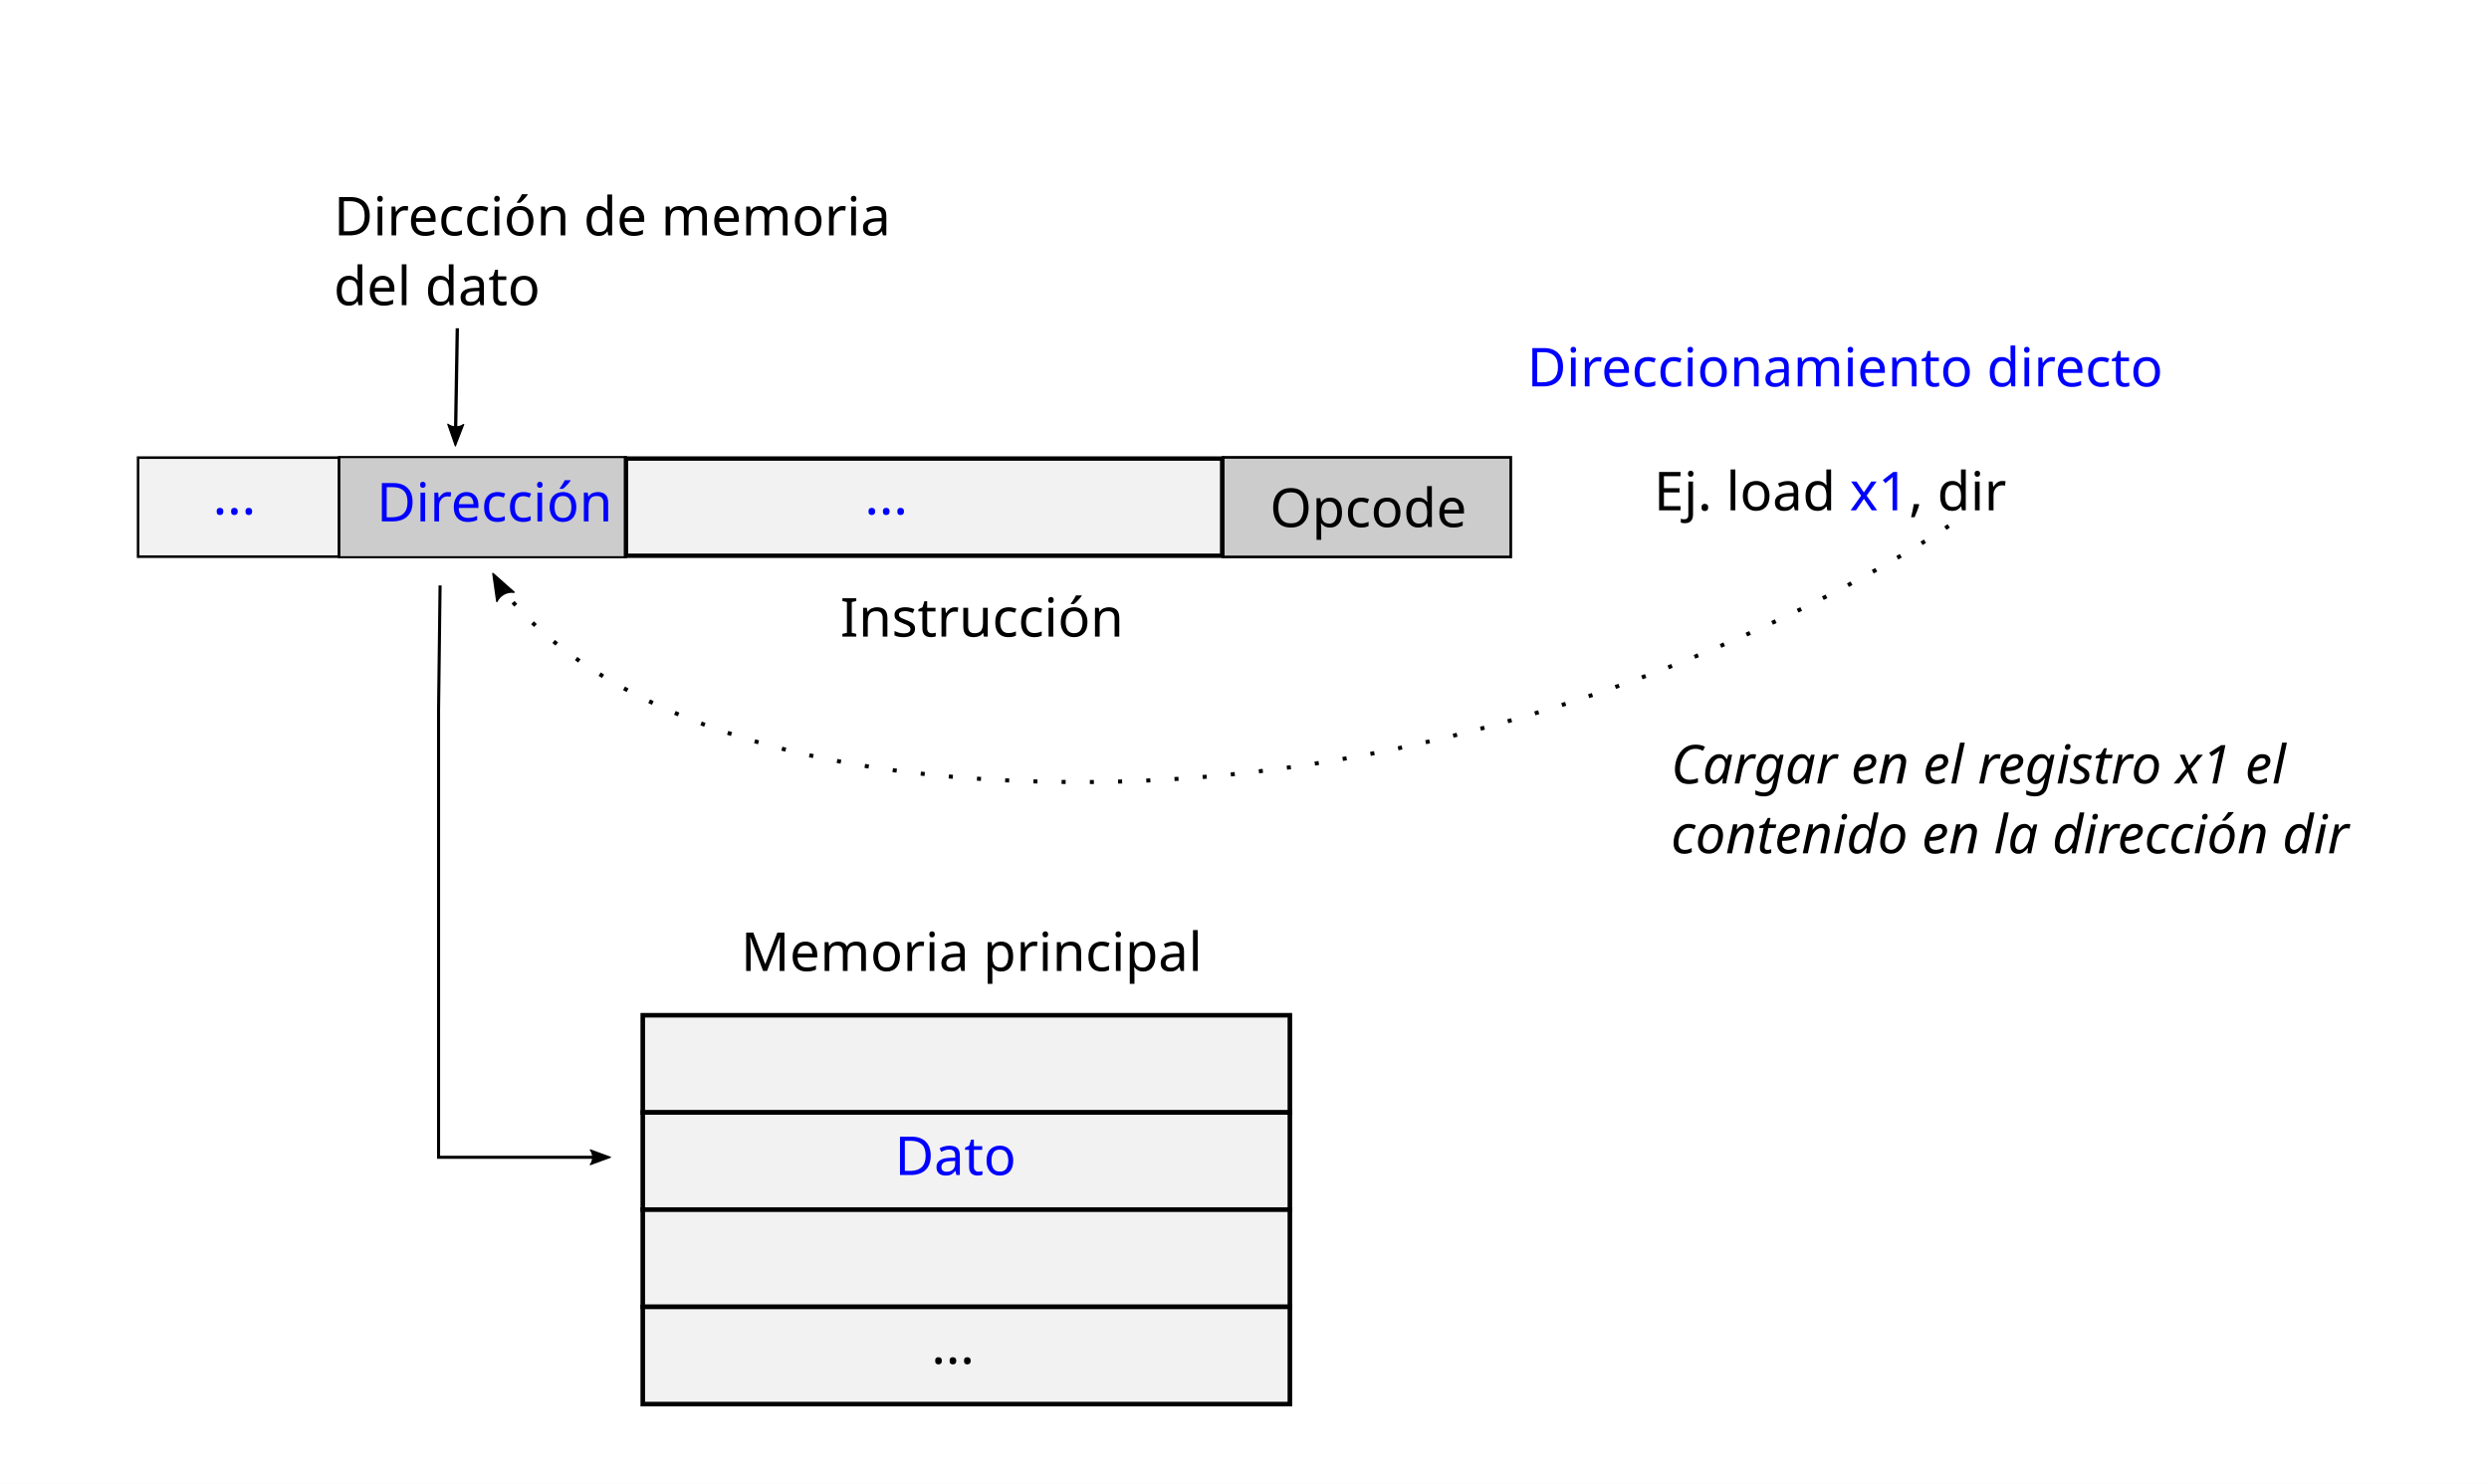
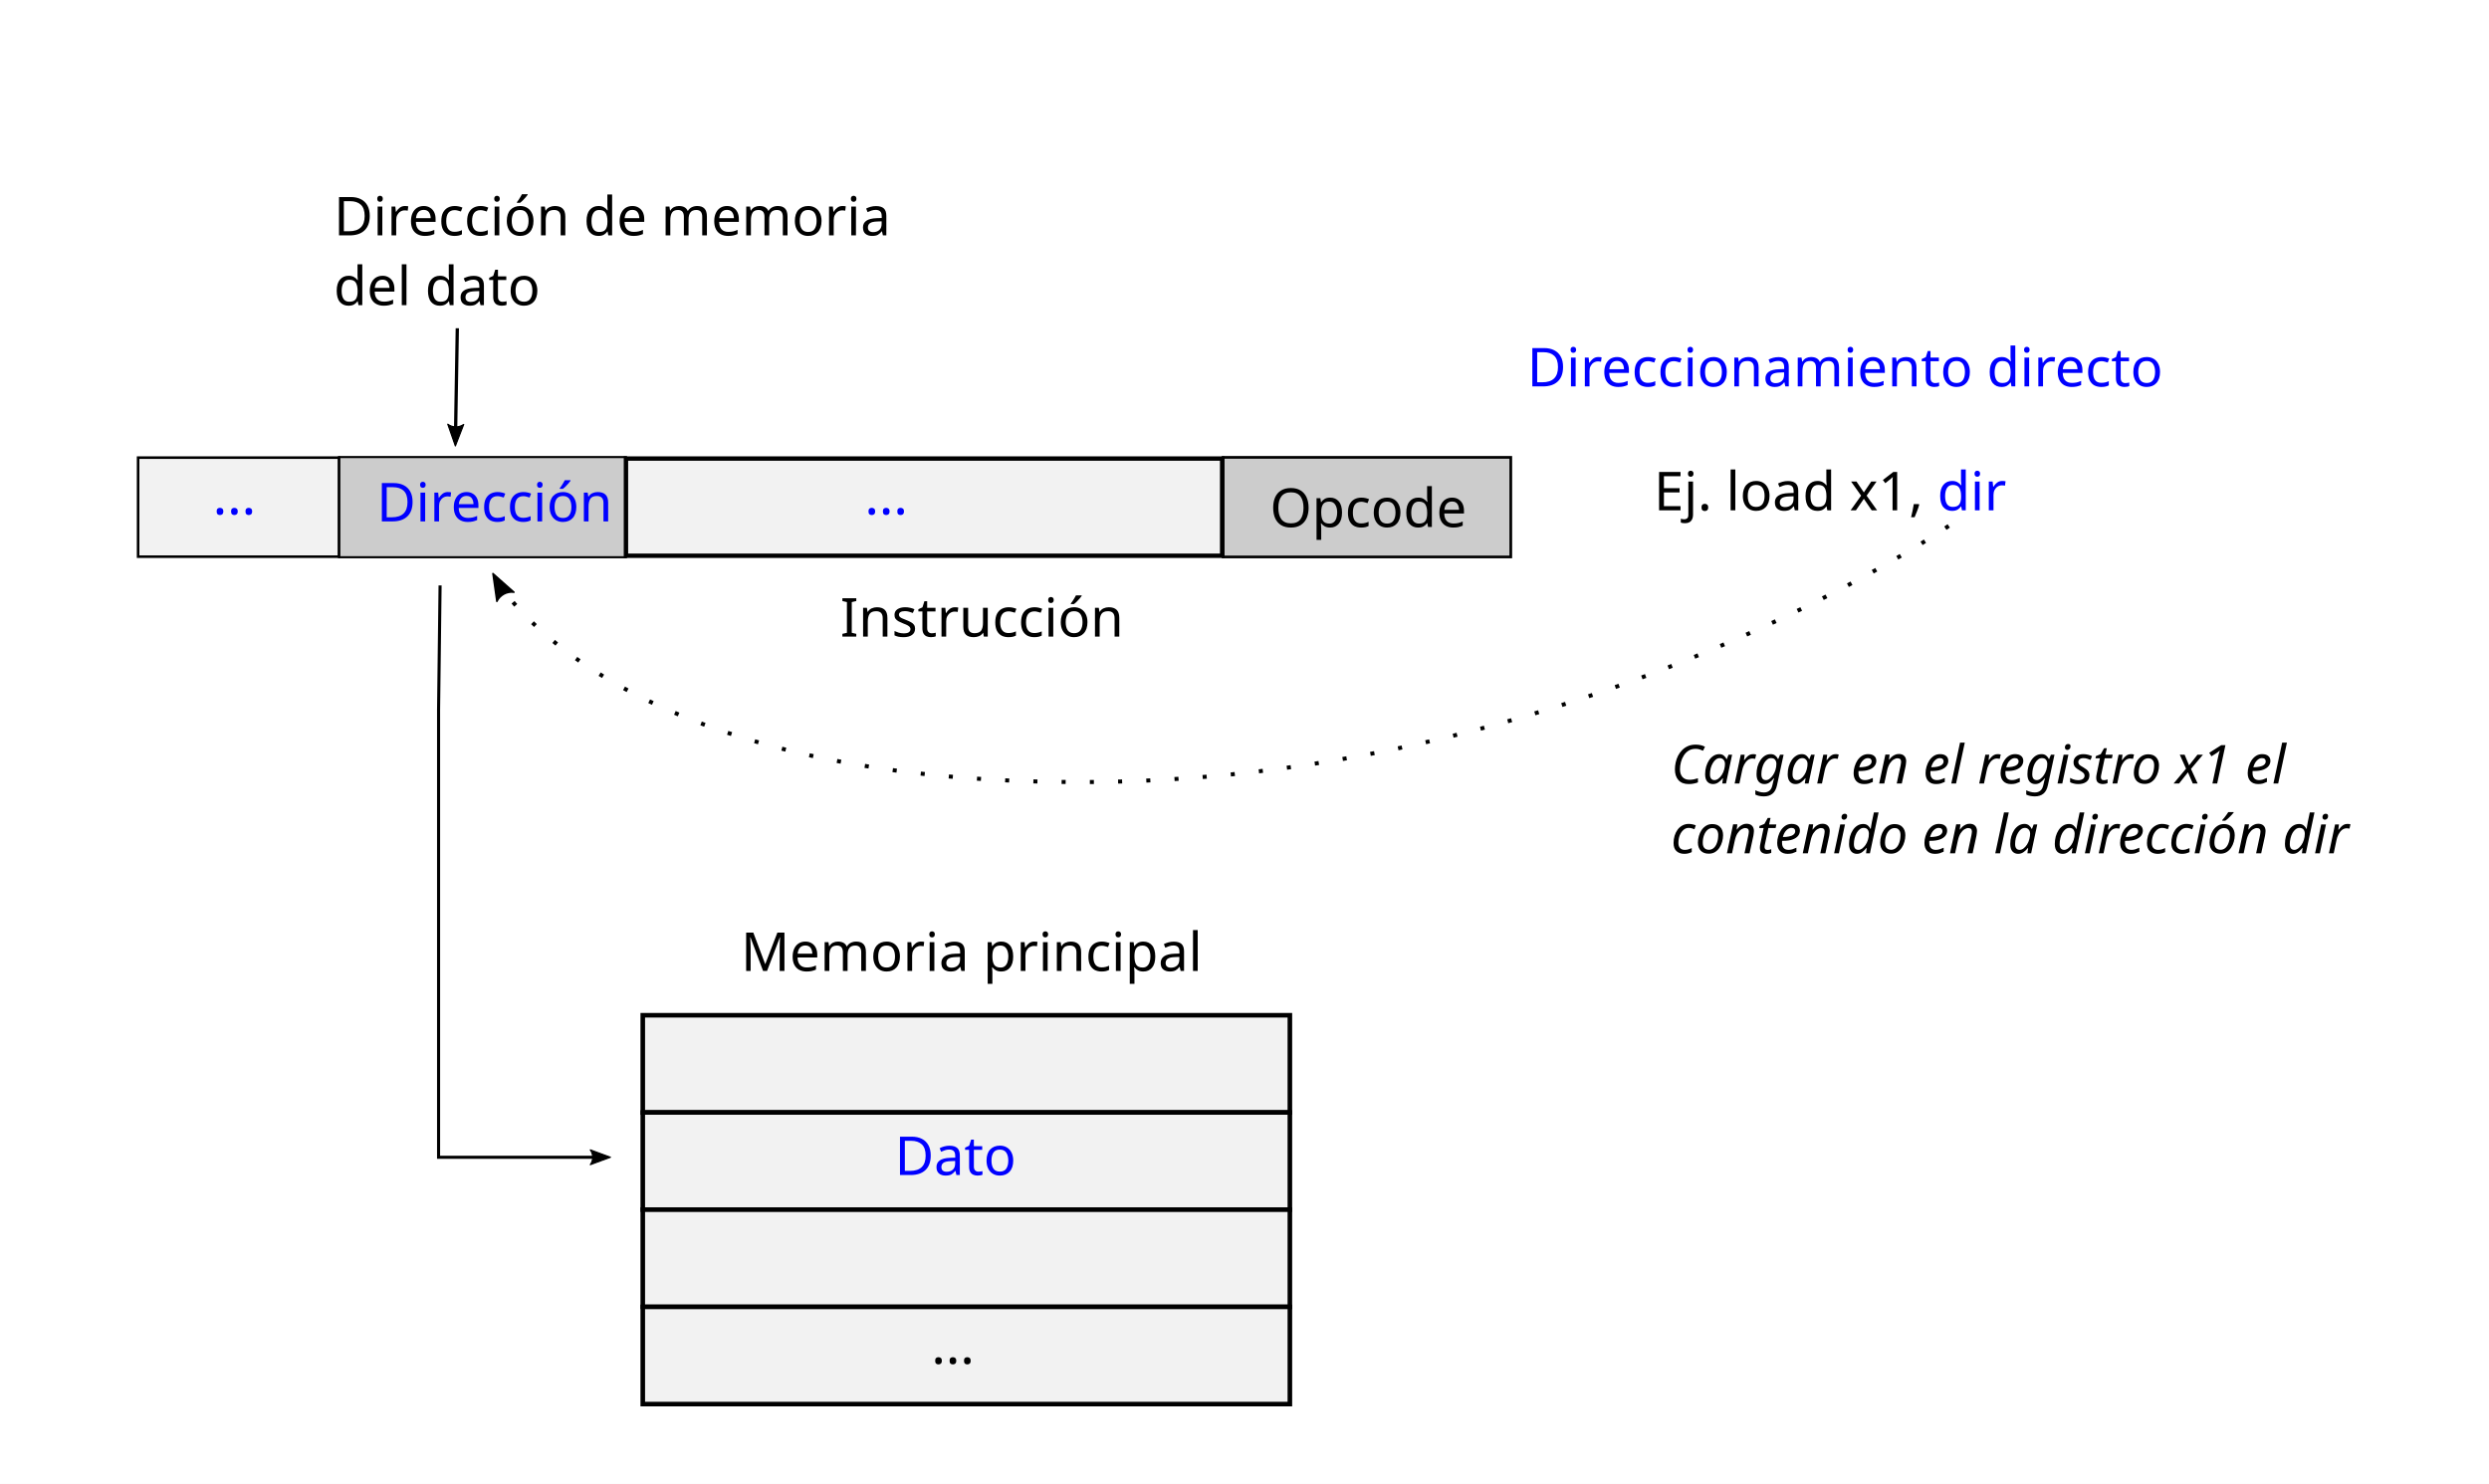
<svg xmlns="http://www.w3.org/2000/svg" width="489.826mm" height="292.1mm" viewBox="0 0 489.826 292.1" version="1.1" id="svg8">
  <defs id="defs2">
    <rect x="334.458" y="-252.954" width="148.68" height="41.158" id="rect1851" />
    <rect x="388.015" y="-139.587" width="140.389" height="35.811" id="rect1845" />
    <marker style="overflow:visible" id="Arrow2Mstart" refX="0" refY="0" orient="auto">
      <path transform="scale(0.6)" d="M 8.719,4.034 -2.207,0.016 8.719,-4.002 c -1.745,2.372 -1.735,5.617 -6e-7,8.035 z" style="fill:#000000;fill-opacity:1;fill-rule:evenodd;stroke:#000000;stroke-width:0.625;stroke-linejoin:round;stroke-opacity:1" id="path2776" />
    </marker>
    <marker style="overflow:visible" id="Arrow2Mend" refX="0" refY="0" orient="auto">
      <path transform="scale(-0.6)" d="M 8.719,4.034 -2.207,0.016 8.719,-4.002 c -1.745,2.372 -1.735,5.617 -6e-7,8.035 z" style="fill:#000000;fill-opacity:1;fill-rule:evenodd;stroke:#000000;stroke-width:0.625;stroke-linejoin:round;stroke-opacity:1" id="path2779" />
    </marker>
    <marker style="overflow:visible" id="Arrow2Mstart-9" refX="0" refY="0" orient="auto">
      <path transform="scale(0.6)" d="M 8.719,4.034 -2.207,0.016 8.719,-4.002 c -1.745,2.372 -1.735,5.617 -6e-7,8.035 z" style="fill:#000000;fill-opacity:1;fill-rule:evenodd;stroke:#000000;stroke-width:0.625;stroke-linejoin:round;stroke-opacity:1" id="path2776-1" />
    </marker>
    <marker style="overflow:visible" id="Arrow2Mend-2" refX="0" refY="0" orient="auto">
      <path transform="scale(-0.6)" d="M 8.719,4.034 -2.207,0.016 8.719,-4.002 c -1.745,2.372 -1.735,5.617 -6e-7,8.035 z" style="fill:#000000;fill-opacity:1;fill-rule:evenodd;stroke:#000000;stroke-width:0.625;stroke-linejoin:round;stroke-opacity:1" id="path2779-7" />
    </marker>
    <marker style="overflow:visible" id="Arrow2Mstart-92" refX="0" refY="0" orient="auto">
      <path transform="scale(0.6)" d="M 8.719,4.034 -2.207,0.016 8.719,-4.002 c -1.745,2.372 -1.735,5.617 -6e-7,8.035 z" style="fill:#000000;fill-opacity:1;fill-rule:evenodd;stroke:#000000;stroke-width:0.625;stroke-linejoin:round;stroke-opacity:1" id="path2776-0" />
    </marker>
    <marker style="overflow:visible" id="Arrow2Mend-23" refX="0" refY="0" orient="auto">
      <path transform="scale(-0.6)" d="M 8.719,4.034 -2.207,0.016 8.719,-4.002 c -1.745,2.372 -1.735,5.617 -6e-7,8.035 z" style="fill:#000000;fill-opacity:1;fill-rule:evenodd;stroke:#000000;stroke-width:0.625;stroke-linejoin:round;stroke-opacity:1" id="path2779-75" />
    </marker>
    <marker style="overflow:visible" id="Arrow2Mend-23-2" refX="0" refY="0" orient="auto">
      <path transform="scale(-0.6)" d="M 8.719,4.034 -2.207,0.016 8.719,-4.002 c -1.745,2.372 -1.735,5.617 -6e-7,8.035 z" style="fill:#000000;fill-opacity:1;fill-rule:evenodd;stroke:#000000;stroke-width:0.625;stroke-linejoin:round;stroke-opacity:1" id="path2779-75-2" />
    </marker>
    <marker style="overflow:visible" id="Arrow2Mend-23-9" refX="0" refY="0" orient="auto">
      <path transform="scale(-0.6)" d="M 8.719,4.034 -2.207,0.016 8.719,-4.002 c -1.745,2.372 -1.735,5.617 -6e-7,8.035 z" style="fill:#000000;fill-opacity:1;fill-rule:evenodd;stroke:#000000;stroke-width:0.625;stroke-linejoin:round;stroke-opacity:1" id="path2779-75-7" />
    </marker>
    <marker style="overflow:visible" id="Arrow2Mend-23-2-3" refX="0" refY="0" orient="auto">
      <path transform="scale(-0.6)" d="M 8.719,4.034 -2.207,0.016 8.719,-4.002 c -1.745,2.372 -1.735,5.617 -6e-7,8.035 z" style="fill:#000000;fill-opacity:1;fill-rule:evenodd;stroke:#000000;stroke-width:0.625;stroke-linejoin:round;stroke-opacity:1" id="path2779-75-2-6" />
    </marker>
    <marker style="overflow:visible" id="Arrow2Mend-23-93" refX="0" refY="0" orient="auto">
      <path transform="scale(-0.6)" d="M 8.719,4.034 -2.207,0.016 8.719,-4.002 c -1.745,2.372 -1.735,5.617 -6e-7,8.035 z" style="fill:#000000;fill-opacity:1;fill-rule:evenodd;stroke:#000000;stroke-width:0.625;stroke-linejoin:round;stroke-opacity:1" id="path2779-75-1" />
    </marker>
    <marker style="overflow:visible" id="Arrow2Mend-23-2-9" refX="0" refY="0" orient="auto">
      <path transform="scale(-0.6)" d="M 8.719,4.034 -2.207,0.016 8.719,-4.002 c -1.745,2.372 -1.735,5.617 -6e-7,8.035 z" style="fill:#000000;fill-opacity:1;fill-rule:evenodd;stroke:#000000;stroke-width:0.625;stroke-linejoin:round;stroke-opacity:1" id="path2779-75-2-4" />
    </marker>
    <marker style="overflow:visible" id="Arrow2Mend-23-9-7" refX="0" refY="0" orient="auto">
      <path transform="scale(-0.6)" d="M 8.719,4.034 -2.207,0.016 8.719,-4.002 c -1.745,2.372 -1.735,5.617 -6e-7,8.035 z" style="fill:#000000;fill-opacity:1;fill-rule:evenodd;stroke:#000000;stroke-width:0.625;stroke-linejoin:round;stroke-opacity:1" id="path2779-75-7-8" />
    </marker>
    <marker style="overflow:visible" id="Arrow2Mend-23-2-3-4" refX="0" refY="0" orient="auto">
      <path transform="scale(-0.6)" d="M 8.719,4.034 -2.207,0.016 8.719,-4.002 c -1.745,2.372 -1.735,5.617 -6e-7,8.035 z" style="fill:#000000;fill-opacity:1;fill-rule:evenodd;stroke:#000000;stroke-width:0.625;stroke-linejoin:round;stroke-opacity:1" id="path2779-75-2-6-5" />
    </marker>
    <marker style="overflow:visible" id="Arrow2Mend-23-0" refX="0" refY="0" orient="auto">
      <path transform="scale(-0.6)" d="M 8.719,4.034 -2.207,0.016 8.719,-4.002 c -1.745,2.372 -1.735,5.617 -6e-7,8.035 z" style="fill:#000000;fill-opacity:1;fill-rule:evenodd;stroke:#000000;stroke-width:0.625;stroke-linejoin:round;stroke-opacity:1" id="path2779-75-6" />
    </marker>
    <marker style="overflow:visible" id="Arrow2Mend-23-2-32" refX="0" refY="0" orient="auto">
      <path transform="scale(-0.6)" d="M 8.719,4.034 -2.207,0.016 8.719,-4.002 c -1.745,2.372 -1.735,5.617 -6e-7,8.035 z" style="fill:#000000;fill-opacity:1;fill-rule:evenodd;stroke:#000000;stroke-width:0.625;stroke-linejoin:round;stroke-opacity:1" id="path2779-75-2-0" />
    </marker>
    <marker style="overflow:visible" id="Arrow2Mend-23-9-6" refX="0" refY="0" orient="auto">
      <path transform="scale(-0.6)" d="M 8.719,4.034 -2.207,0.016 8.719,-4.002 c -1.745,2.372 -1.735,5.617 -6e-7,8.035 z" style="fill:#000000;fill-opacity:1;fill-rule:evenodd;stroke:#000000;stroke-width:0.625;stroke-linejoin:round;stroke-opacity:1" id="path2779-75-7-1" />
    </marker>
    <marker style="overflow:visible" id="Arrow2Mstart-9-7" refX="0" refY="0" orient="auto">
      <path transform="scale(0.6)" d="M 8.719,4.034 -2.207,0.016 8.719,-4.002 c -1.745,2.372 -1.735,5.617 -6e-7,8.035 z" style="fill:#000000;fill-opacity:1;fill-rule:evenodd;stroke:#000000;stroke-width:0.625;stroke-linejoin:round;stroke-opacity:1" id="path2776-1-5" />
    </marker>
    <marker style="overflow:visible" id="Arrow2Mend-23-9-6-3" refX="0" refY="0" orient="auto">
      <path transform="scale(-0.6)" d="M 8.719,4.034 -2.207,0.016 8.719,-4.002 c -1.745,2.372 -1.735,5.617 -6e-7,8.035 z" style="fill:#000000;fill-opacity:1;fill-rule:evenodd;stroke:#000000;stroke-width:0.625;stroke-linejoin:round;stroke-opacity:1" id="path2779-75-7-1-5" />
    </marker>
    <marker style="overflow:visible" id="Arrow2Mend-23-9-6-3-1" refX="0" refY="0" orient="auto">
      <path transform="scale(-0.6)" d="M 8.719,4.034 -2.207,0.016 8.719,-4.002 c -1.745,2.372 -1.735,5.617 -6e-7,8.035 z" style="fill:#000000;fill-opacity:1;fill-rule:evenodd;stroke:#000000;stroke-width:0.625;stroke-linejoin:round;stroke-opacity:1" id="path2779-75-7-1-5-2" />
    </marker>
    <marker style="overflow:visible" id="Arrow2Mstart-3" refX="0" refY="0" orient="auto">
      <path transform="scale(0.6)" d="M 8.719,4.034 -2.207,0.016 8.719,-4.002 c -1.745,2.372 -1.735,5.617 -6e-7,8.035 z" style="fill:#000000;fill-opacity:1;fill-rule:evenodd;stroke:#000000;stroke-width:0.625;stroke-linejoin:round;stroke-opacity:1" id="path2776-5" />
    </marker>
    <marker style="overflow:visible" id="Arrow2Mstart-6" refX="0" refY="0" orient="auto">
      <path transform="scale(0.6)" d="M 8.719,4.034 -2.207,0.016 8.719,-4.002 c -1.745,2.372 -1.735,5.617 -6e-7,8.035 z" style="fill:#000000;fill-opacity:1;fill-rule:evenodd;stroke:#000000;stroke-width:0.625;stroke-linejoin:round;stroke-opacity:1" id="path2776-06" />
    </marker>
  </defs>
  <g id="layer2" transform="translate(25.77677,336.0388)">
    <rect style="fill:#ffffff;stroke:none;stroke-width:0.398;stroke-miterlimit:4;stroke-dasharray:1.193, 1.193;stroke-dashoffset:0" id="rect1951" width="489.826" height="292.1" x="-25.777" y="-336.039" />
  </g>
  <g id="layer1" transform="translate(25.77677,336.0388)">
    <rect style="fill:#cccccc;fill-rule:evenodd;stroke:#000000;stroke-width:0.413;stroke-miterlimit:4;stroke-dasharray:none" id="rect1921-2-3" width="56.466" height="19.721" x="40.942" y="-246.065" />
    <text xml:space="preserve" style="font-style:normal;font-weight:normal;font-size:10.583px;line-height:1.25;font-family:sans-serif;fill:#000000;fill-opacity:1;stroke:none;stroke-width:0.265" x="139.581" y="-210.717" id="text1925-3-6-8">
      <tspan id="tspan1923-6-2-7" x="139.581" y="-210.717" style="font-style:normal;font-variant:normal;font-weight:500;font-stretch:normal;font-family:Ubuntu;-inkscape-font-specification:'Ubuntu Medium';stroke-width:0.265">Instrucción</tspan>
    </text>
    <text xml:space="preserve" style="font-style:normal;font-weight:normal;font-size:10.583px;line-height:1.25;font-family:sans-serif;fill:#000000;fill-opacity:1;stroke:none;stroke-width:0.265" x="299.696" y="-235.579" id="text1925-3-7-3-3">
-       <tspan id="tspan1923-6-5-5-6" x="299.696" y="-235.579" style="font-style:normal;font-variant:normal;font-weight:normal;font-stretch:normal;font-family:Ubuntu;-inkscape-font-specification:Ubuntu;fill:#000000;stroke-width:0.265">Ej. load <tspan style="fill:#0000ff" id="tspan1010">x1</tspan>, dir</tspan>
+       <tspan id="tspan1923-6-5-5-6" x="299.696" y="-235.579" style="font-style:normal;font-variant:normal;font-weight:normal;font-stretch:normal;font-family:Ubuntu;-inkscape-font-specification:Ubuntu;fill:#000000;stroke-width:0.265">Ej. load x1, <tspan style="fill:#0000ff" id="tspan27732">dir</tspan>
+       </tspan>
    </text>
-     <text xml:space="preserve" id="text1843" style="font-style:normal;font-weight:normal;font-size:10.583px;line-height:1.25;font-family:sans-serif;white-space:pre;shape-inside:url(#rect1845);fill:#000000;fill-opacity:1;stroke:none;" />
+     <text xml:space="preserve" id="text1843" style="font-style:normal;font-weight:normal;font-size:10.583px;line-height:1.25;font-family:sans-serif;white-space:pre;shape-inside:url(#rect1845);fill:#000000;fill-opacity:1;stroke:none" />
    <rect style="fill:#cccccc;fill-rule:evenodd;stroke:#000000;stroke-width:0.529;stroke-miterlimit:4;stroke-dasharray:none" id="rect1921-2-3-3-6-7" width="56.616" height="19.604" x="214.923" y="-246.006" />
    <text xml:space="preserve" style="font-style:normal;font-weight:normal;font-size:10.583px;line-height:1.25;font-family:sans-serif;fill:#0000ff;fill-opacity:1;stroke:none;stroke-width:0.265" x="48.341" y="-233.396" id="text1925-3-7-3-6-0-6-7-6">
      <tspan x="48.341" y="-233.396" style="font-style:normal;font-variant:normal;font-weight:normal;font-stretch:normal;font-family:Ubuntu;-inkscape-font-specification:Ubuntu;fill:#0000ff;stroke-width:0.265" id="tspan1280-9-2-0-0">Dirección</tspan>
    </text>
    <rect style="fill:#f2f2f2;fill-rule:evenodd;stroke:#000000;stroke-width:0.865;stroke-miterlimit:4;stroke-dasharray:none" id="rect1921-2-3-3-6-6" width="117.333" height="19.136" x="97.408" y="-245.772" />
    <text xml:space="preserve" style="font-style:normal;font-weight:normal;font-size:10.583px;line-height:1.25;font-family:sans-serif;fill:#0000ff;fill-opacity:1;stroke:none;stroke-width:0.265" x="144.37" y="-234.789" id="text1925-3-7-3-6-0-6-7">
      <tspan x="144.37" y="-234.789" style="font-style:normal;font-variant:normal;font-weight:normal;font-stretch:normal;font-family:Ubuntu;-inkscape-font-specification:Ubuntu;fill:#0000ff;stroke-width:0.265" id="tspan1280-9-2-0">...</tspan>
    </text>
    <text xml:space="preserve" style="font-style:normal;font-weight:normal;font-size:10.583px;line-height:1.25;font-family:sans-serif;fill:#008000;fill-opacity:1;stroke:none;stroke-width:0.265" x="224.14" y="-232.296" id="text1925-3-7-3-6-0-9">
      <tspan x="224.14" y="-232.296" style="font-style:normal;font-variant:normal;font-weight:normal;font-stretch:normal;font-family:Ubuntu;-inkscape-font-specification:Ubuntu;fill:#000000;stroke-width:0.265" id="tspan1280-9-7">Opcode</tspan>
    </text>
    <text xml:space="preserve" style="font-style:normal;font-weight:normal;font-size:10.583px;line-height:1.25;font-family:sans-serif;fill:#000000;fill-opacity:1;stroke:none;stroke-width:0.265" x="39.911" y="-289.702" id="text1925-3-6-8-3-2">
      <tspan id="tspan1923-6-2-7-6-9" x="39.911" y="-289.702" style="font-style:normal;font-variant:normal;font-weight:normal;font-stretch:normal;font-family:Ubuntu;-inkscape-font-specification:Ubuntu;stroke-width:0.265">Dirección de memoria</tspan>
      <tspan x="39.911" y="-275.967" style="font-style:normal;font-variant:normal;font-weight:normal;font-stretch:normal;font-family:Ubuntu;-inkscape-font-specification:Ubuntu;stroke-width:0.265" id="tspan1041">del dato</tspan>
    </text>
    <path style="fill:none;stroke:#000000;stroke-width:0.647;stroke-linecap:butt;stroke-linejoin:miter;stroke-miterlimit:4;stroke-dasharray:none;stroke-opacity:1;marker-end:url(#Arrow2Mend-23-9-6-3-1)" d="m 64.22,-271.419 -0.373,22.302" id="path1927-9-1-4-6-7" />
    <text xml:space="preserve" style="font-style:normal;font-weight:normal;font-size:10.583px;line-height:1.25;font-family:sans-serif;fill:#000000;fill-opacity:1;stroke:none;stroke-width:0.265" x="274.749" y="-259.973" id="text1925-3-7-3-3-0">
      <tspan id="tspan1923-6-5-5-6-9" x="274.749" y="-259.973" style="font-style:normal;font-variant:normal;font-weight:500;font-stretch:normal;font-family:Ubuntu;-inkscape-font-specification:'Ubuntu Medium';fill:#0000ff;stroke-width:0.265">Direccionamiento directo</tspan>
    </text>
    <path style="fill:none;stroke:#000000;stroke-width:0.794;stroke-linecap:butt;stroke-linejoin:miter;stroke-miterlimit:4;stroke-dasharray:0.794, 4.763;stroke-dashoffset:0;stroke-opacity:1;marker-end:url(#Arrow2Mend-23-2-3)" d="m 357.724,-232.508 c 0,0 -71.349,49.38 -167.621,50.404 -96.272,1.024 -118.371,-40.11 -118.371,-40.11" id="path1363" />
    <rect style="fill:#f2f2f2;fill-rule:evenodd;stroke:#000000;stroke-width:0.507;stroke-miterlimit:4;stroke-dasharray:none" id="rect1921-2-3-3-6-6-3" width="39.522" height="19.499" x="1.401" y="-245.954" />
    <text xml:space="preserve" style="font-style:normal;font-weight:normal;font-size:10.583px;line-height:1.25;font-family:sans-serif;fill:#0000ff;fill-opacity:1;stroke:none;stroke-width:0.265" x="16.095" y="-234.789" id="text1925-3-7-3-6-0-6-7-67">
      <tspan x="16.095" y="-234.789" style="font-style:normal;font-variant:normal;font-weight:normal;font-stretch:normal;font-family:Ubuntu;-inkscape-font-specification:Ubuntu;fill:#0000ff;stroke-width:0.265" id="tspan1280-9-2-0-5">...</tspan>
    </text>
    <rect style="fill:#f2f2f2;fill-rule:evenodd;stroke:#000000;stroke-width:0.901;stroke-miterlimit:4;stroke-dasharray:none" id="rect1921-2-3-3-6-6-2" width="127.347" height="19.136" x="100.718" y="-136.182" />
    <text xml:space="preserve" style="font-style:normal;font-weight:normal;font-size:10.583px;line-height:1.25;font-family:sans-serif;fill:#000000;fill-opacity:1;stroke:none;stroke-width:0.265" x="120.036" y="-144.902" id="text1925-3-6-8-9">
      <tspan id="tspan1923-6-2-7-1" x="120.036" y="-144.902" style="font-style:normal;font-variant:normal;font-weight:500;font-stretch:normal;font-family:Ubuntu;-inkscape-font-specification:'Ubuntu Medium';stroke-width:0.265">Memoria principal</tspan>
    </text>
    <rect style="fill:#f2f2f2;fill-rule:evenodd;stroke:#000000;stroke-width:0.901;stroke-miterlimit:4;stroke-dasharray:none" id="rect1921-2-3-3-6-6-2-0" width="127.347" height="19.136" x="100.718" y="-117.047" />
    <path style="fill:none;stroke:#000000;stroke-width:0.605;stroke-linecap:butt;stroke-linejoin:miter;stroke-miterlimit:4;stroke-dasharray:none;stroke-opacity:1;marker-end:url(#Arrow2Mend)" d="m 60.829,-220.791 -0.296,24.498 v 88.072 h 33.025" id="path1927-9-1-4-6-2" />
    <text xml:space="preserve" style="font-style:normal;font-weight:normal;font-size:10.583px;line-height:1.25;font-family:sans-serif;fill:#0000ff;fill-opacity:1;stroke:none;stroke-width:0.265" x="150.308" y="-104.728" id="text1925-3-7-3-6-0-6-7-6-2-6">
      <tspan x="150.308" y="-104.728" style="font-style:normal;font-variant:normal;font-weight:normal;font-stretch:normal;font-family:Ubuntu;-inkscape-font-specification:Ubuntu;fill:#0000ff;stroke-width:0.265" id="tspan1280-9-2-0-0-7-1">Dato</tspan>
    </text>
    <rect style="fill:#f2f2f2;fill-rule:evenodd;stroke:#000000;stroke-width:0.901;stroke-miterlimit:4;stroke-dasharray:none" id="rect1921-2-3-3-6-6-2-0-8" width="127.347" height="19.136" x="100.718" y="-97.911" />
    <rect style="fill:#f2f2f2;fill-rule:evenodd;stroke:#000000;stroke-width:0.901;stroke-miterlimit:4;stroke-dasharray:none" id="rect1921-2-3-3-6-6-2-0-8-7" width="127.347" height="19.136" x="100.718" y="-78.775" />
    <text xml:space="preserve" style="font-style:normal;font-weight:normal;font-size:10.583px;line-height:1.25;font-family:sans-serif;fill:#000000;fill-opacity:1;stroke:none;stroke-width:0.265" x="157.498" y="-67.589" id="text1925-3-7-3-6-0-6-7-6-2-92-2">
      <tspan x="157.498" y="-67.589" style="font-style:normal;font-variant:normal;font-weight:normal;font-stretch:normal;font-family:Ubuntu;-inkscape-font-specification:Ubuntu;fill:#000000;stroke-width:0.265" id="tspan1280-9-2-0-0-7-0-3">...</tspan>
    </text>
    <text xml:space="preserve" style="font-style:normal;font-weight:normal;font-size:10.583px;line-height:1.25;font-family:sans-serif;fill:#000000;fill-opacity:1;stroke:none;stroke-width:0.265" x="303.076" y="-181.799" id="text1925-3-6-8-3-2-3">
      <tspan x="303.076" y="-181.799" style="font-style:italic;font-variant:normal;font-weight:normal;font-stretch:normal;font-family:Ubuntu;-inkscape-font-specification:'Ubuntu Italic';stroke-width:0.265" id="tspan1041-7">Cargar en el registro x1 el  </tspan>
      <tspan x="303.076" y="-168.065" style="font-style:italic;font-variant:normal;font-weight:normal;font-stretch:normal;font-family:Ubuntu;-inkscape-font-specification:'Ubuntu Italic';stroke-width:0.265" id="tspan1109">contenido en la dirección dir</tspan>
    </text>
  </g>
</svg>
